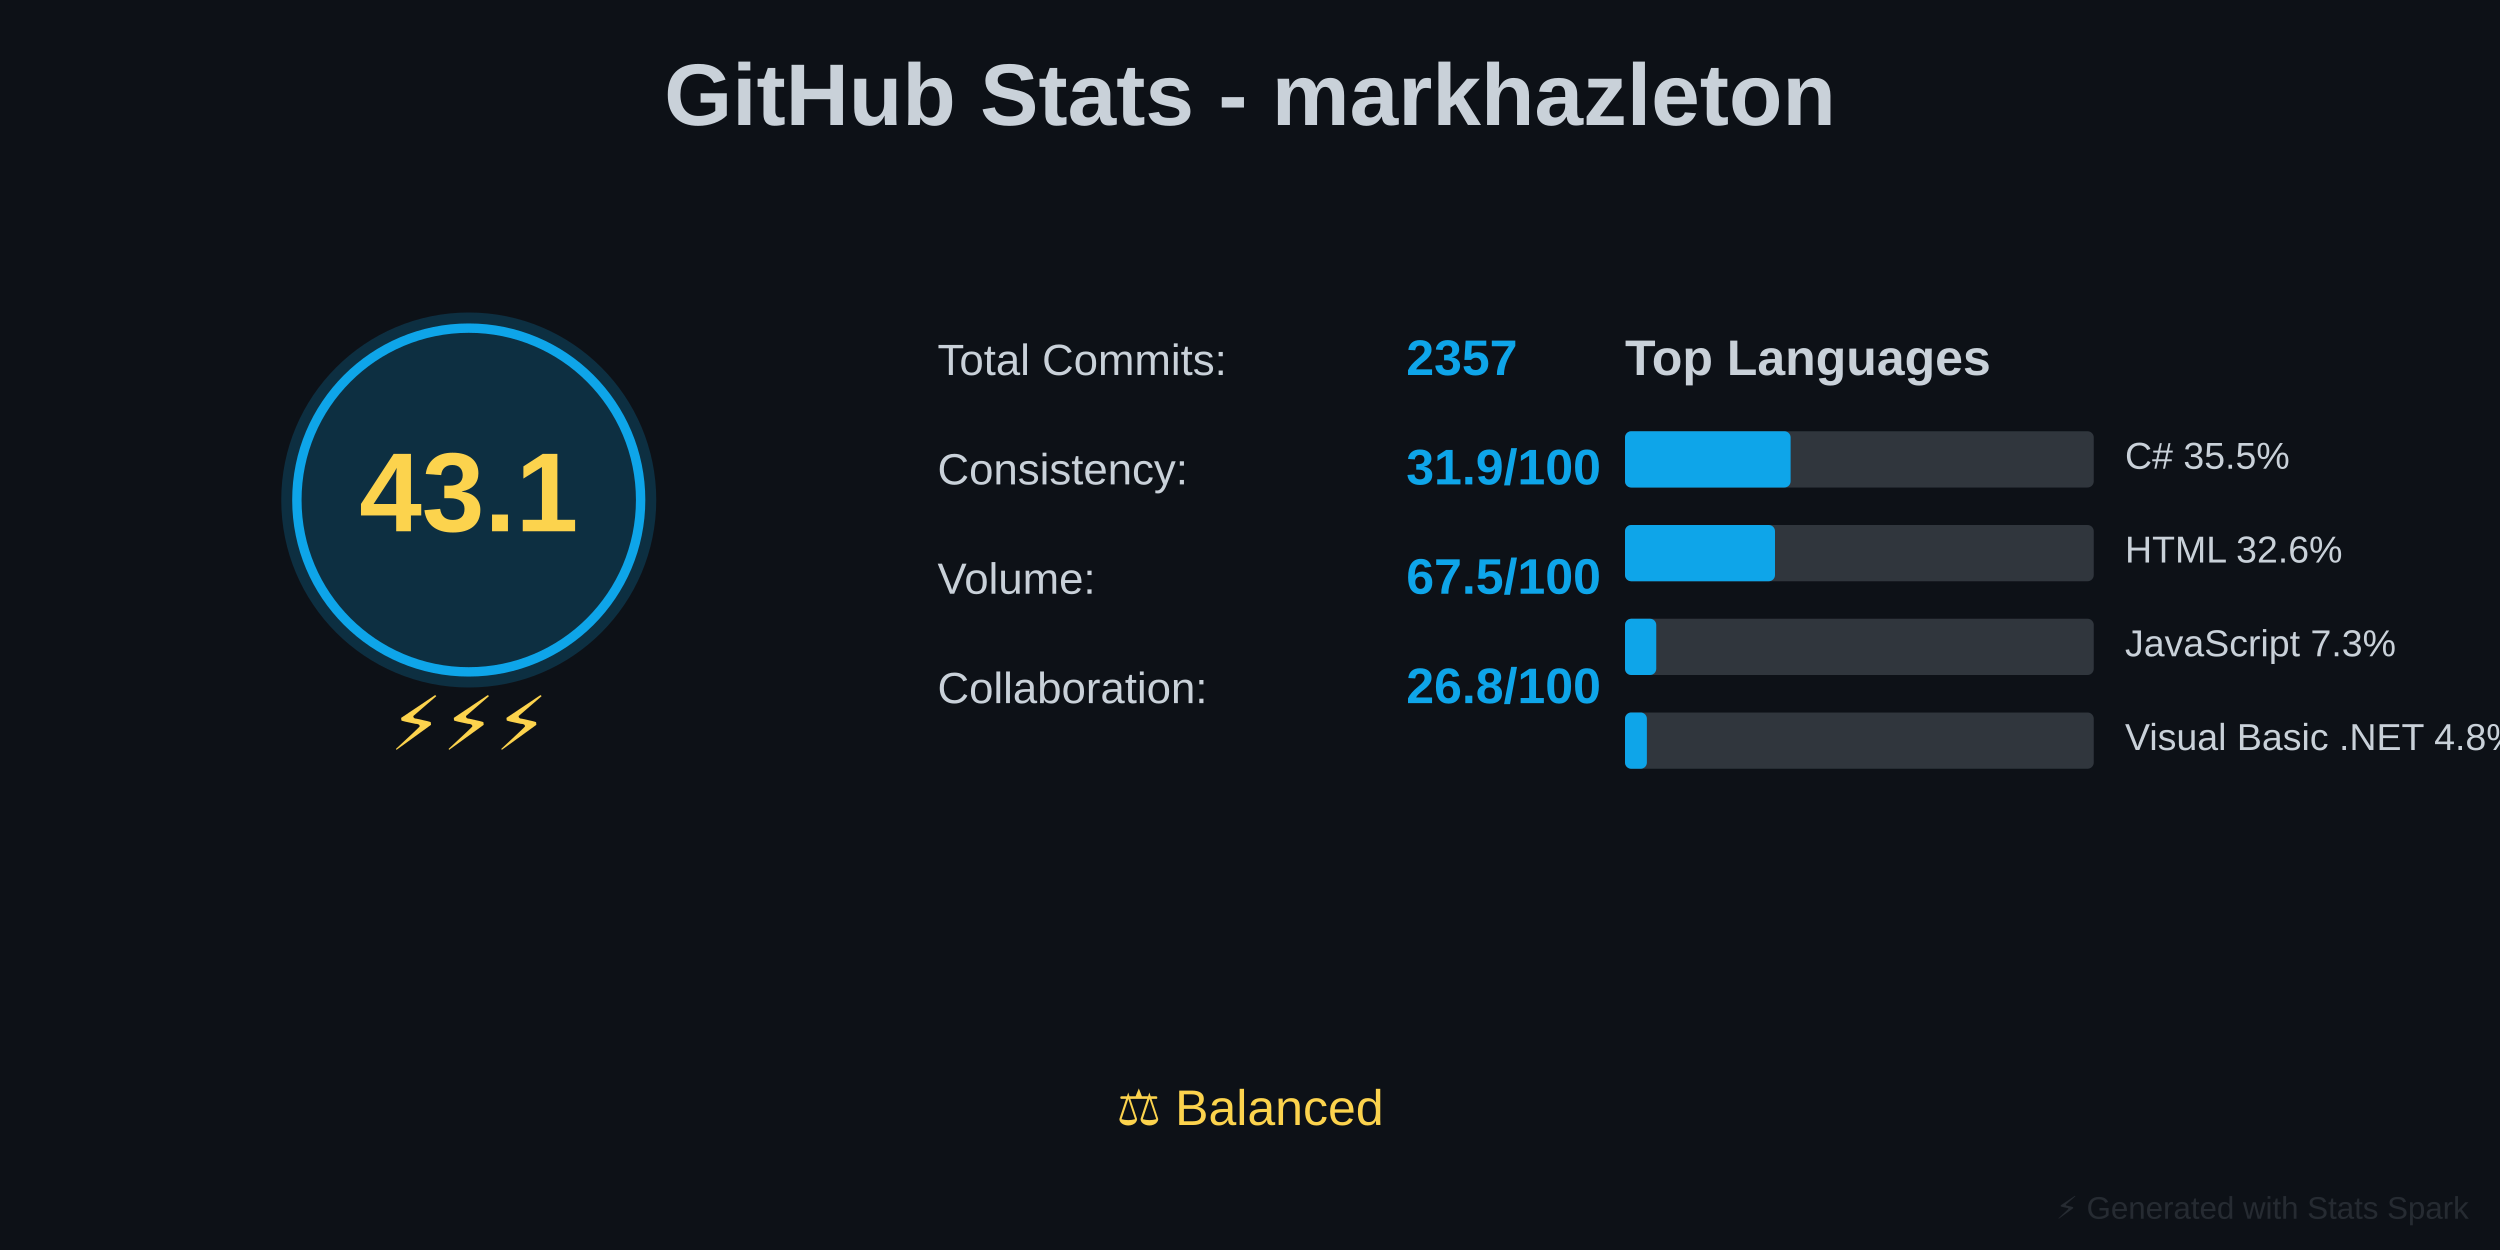
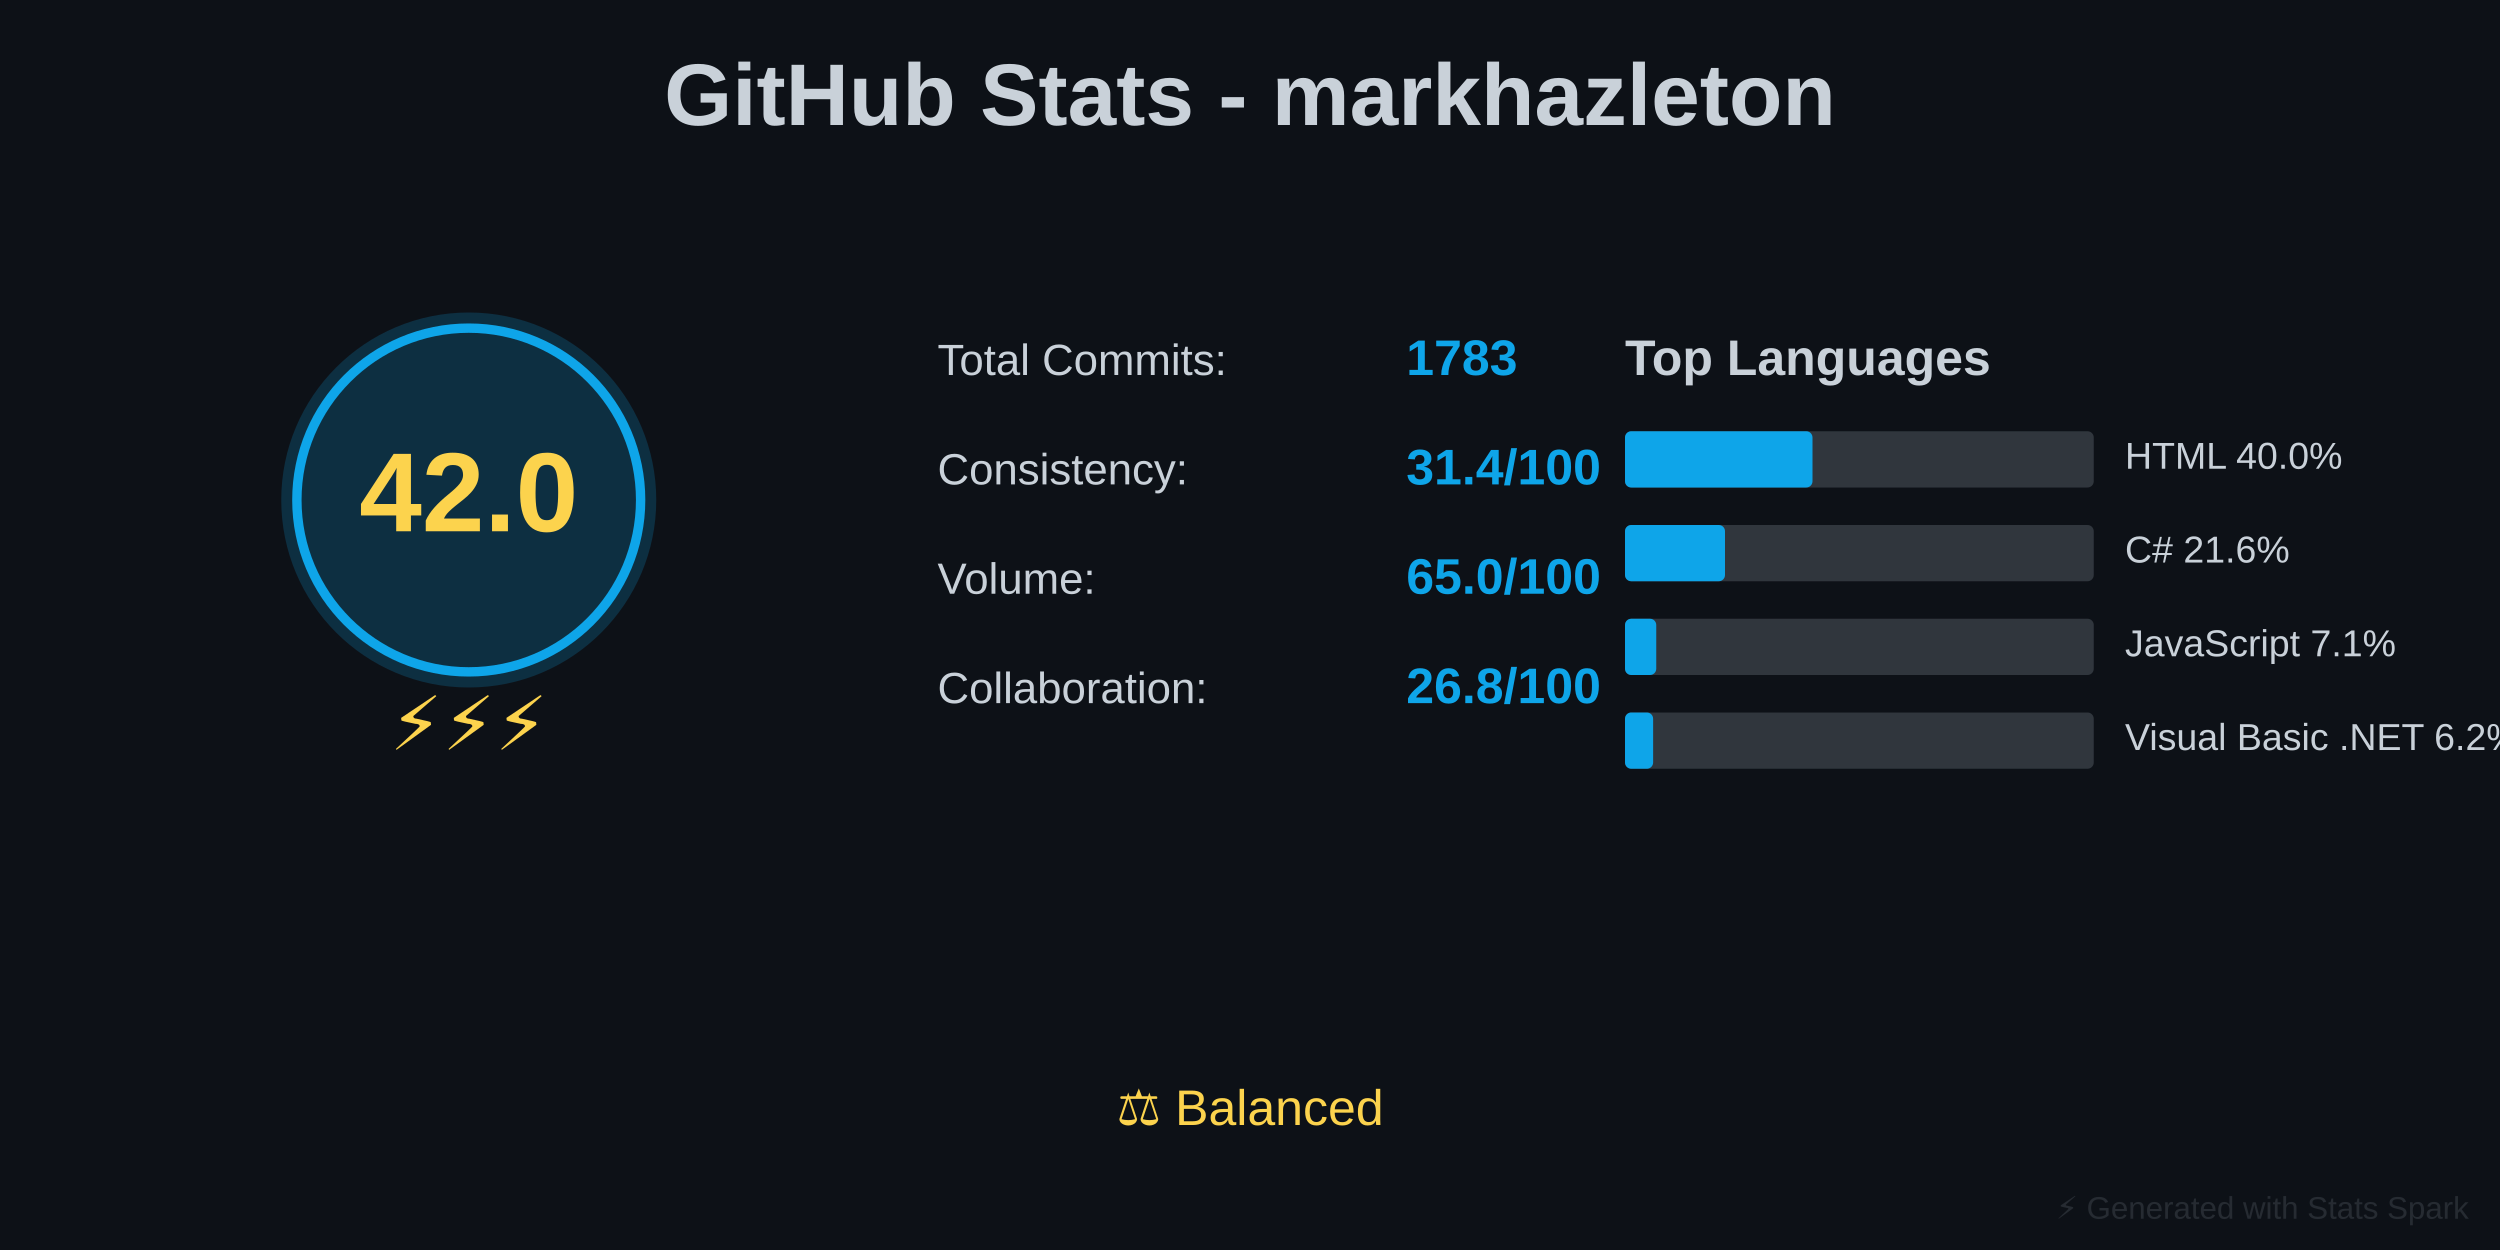
<svg xmlns="http://www.w3.org/2000/svg" baseProfile="full" height="400" version="1.1" width="800">
  <defs />
  <rect fill="#0D1117" height="400" width="800" x="0" y="0" />
  <text fill="#C9D1D9" font-family="Arial, sans-serif" font-size="28px" font-weight="bold" text-anchor="middle" x="400" y="40">GitHub Stats - markhazleton</text>
  <circle cx="150" cy="160" fill="#0EA5E9" opacity="0.2" r="60" />
  <circle cx="150" cy="160" fill="none" r="55" stroke="#0EA5E9" stroke-width="3" />
-   <text fill="#FCD34D" font-family="Arial, sans-serif" font-size="36px" font-weight="bold" text-anchor="middle" x="150" y="170">43.1</text>
+   <text fill="#FCD34D" font-family="Arial, sans-serif" font-size="36px" font-weight="bold" text-anchor="middle" x="150" y="170">42.0</text>
  <text fill="#FCD34D" font-family="Arial, sans-serif" font-size="24px" text-anchor="middle" x="150" y="240">⚡⚡⚡</text>
  <text fill="#C9D1D9" font-family="Arial, sans-serif" font-size="14px" x="300" y="120">Total Commits:</text>
-   <text fill="#0EA5E9" font-family="Arial, sans-serif" font-size="16px" font-weight="bold" x="450" y="120">2357</text>
+   <text fill="#0EA5E9" font-family="Arial, sans-serif" font-size="16px" font-weight="bold" x="450" y="120">1783</text>
  <text fill="#C9D1D9" font-family="Arial, sans-serif" font-size="14px" x="300" y="155">Consistency:</text>
-   <text fill="#0EA5E9" font-family="Arial, sans-serif" font-size="16px" font-weight="bold" x="450" y="155">31.9/100</text>
+   <text fill="#0EA5E9" font-family="Arial, sans-serif" font-size="16px" font-weight="bold" x="450" y="155">31.4/100</text>
  <text fill="#C9D1D9" font-family="Arial, sans-serif" font-size="14px" x="300" y="190">Volume:</text>
-   <text fill="#0EA5E9" font-family="Arial, sans-serif" font-size="16px" font-weight="bold" x="450" y="190">67.5/100</text>
+   <text fill="#0EA5E9" font-family="Arial, sans-serif" font-size="16px" font-weight="bold" x="450" y="190">65.0/100</text>
  <text fill="#C9D1D9" font-family="Arial, sans-serif" font-size="14px" x="300" y="225">Collaboration:</text>
  <text fill="#0EA5E9" font-family="Arial, sans-serif" font-size="16px" font-weight="bold" x="450" y="225">26.8/100</text>
  <text fill="#C9D1D9" font-family="Arial, sans-serif" font-size="16px" font-weight="bold" x="520" y="120">Top Languages</text>
  <rect fill="#30363D" height="18" rx="2" width="150" x="520" y="138" />
-   <rect fill="#0EA5E9" height="18" rx="2" width="53" x="520" y="138" />
-   <text fill="#C9D1D9" font-family="Arial, sans-serif" font-size="12px" x="680" y="150">C# 35.5%</text>
+   <rect fill="#0EA5E9" height="18" rx="2" width="60" x="520" y="138" />
+   <text fill="#C9D1D9" font-family="Arial, sans-serif" font-size="12px" x="680" y="150">HTML 40.0%</text>
  <rect fill="#30363D" height="18" rx="2" width="150" x="520" y="168" />
-   <rect fill="#0EA5E9" height="18" rx="2" width="48" x="520" y="168" />
-   <text fill="#C9D1D9" font-family="Arial, sans-serif" font-size="12px" x="680" y="180">HTML 32.6%</text>
+   <rect fill="#0EA5E9" height="18" rx="2" width="32" x="520" y="168" />
+   <text fill="#C9D1D9" font-family="Arial, sans-serif" font-size="12px" x="680" y="180">C# 21.6%</text>
  <rect fill="#30363D" height="18" rx="2" width="150" x="520" y="198" />
  <rect fill="#0EA5E9" height="18" rx="2" width="10" x="520" y="198" />
-   <text fill="#C9D1D9" font-family="Arial, sans-serif" font-size="12px" x="680" y="210">JavaScript 7.3%</text>
+   <text fill="#C9D1D9" font-family="Arial, sans-serif" font-size="12px" x="680" y="210">JavaScript 7.1%</text>
  <rect fill="#30363D" height="18" rx="2" width="150" x="520" y="228" />
-   <rect fill="#0EA5E9" height="18" rx="2" width="7" x="520" y="228" />
-   <text fill="#C9D1D9" font-family="Arial, sans-serif" font-size="12px" x="680" y="240">Visual Basic .NET 4.8%</text>
+   <rect fill="#0EA5E9" height="18" rx="2" width="9" x="520" y="228" />
+   <text fill="#C9D1D9" font-family="Arial, sans-serif" font-size="12px" x="680" y="240">Visual Basic .NET 6.2%</text>
  <text fill="#FCD34D" font-family="Arial, sans-serif" font-size="16px" text-anchor="middle" x="400" y="360">⚖️ Balanced</text>
  <text fill="#30363D" font-family="Arial, sans-serif" font-size="10px" opacity="0.7" text-anchor="end" x="790" y="390">⚡ Generated with Stats Spark</text>
</svg>
